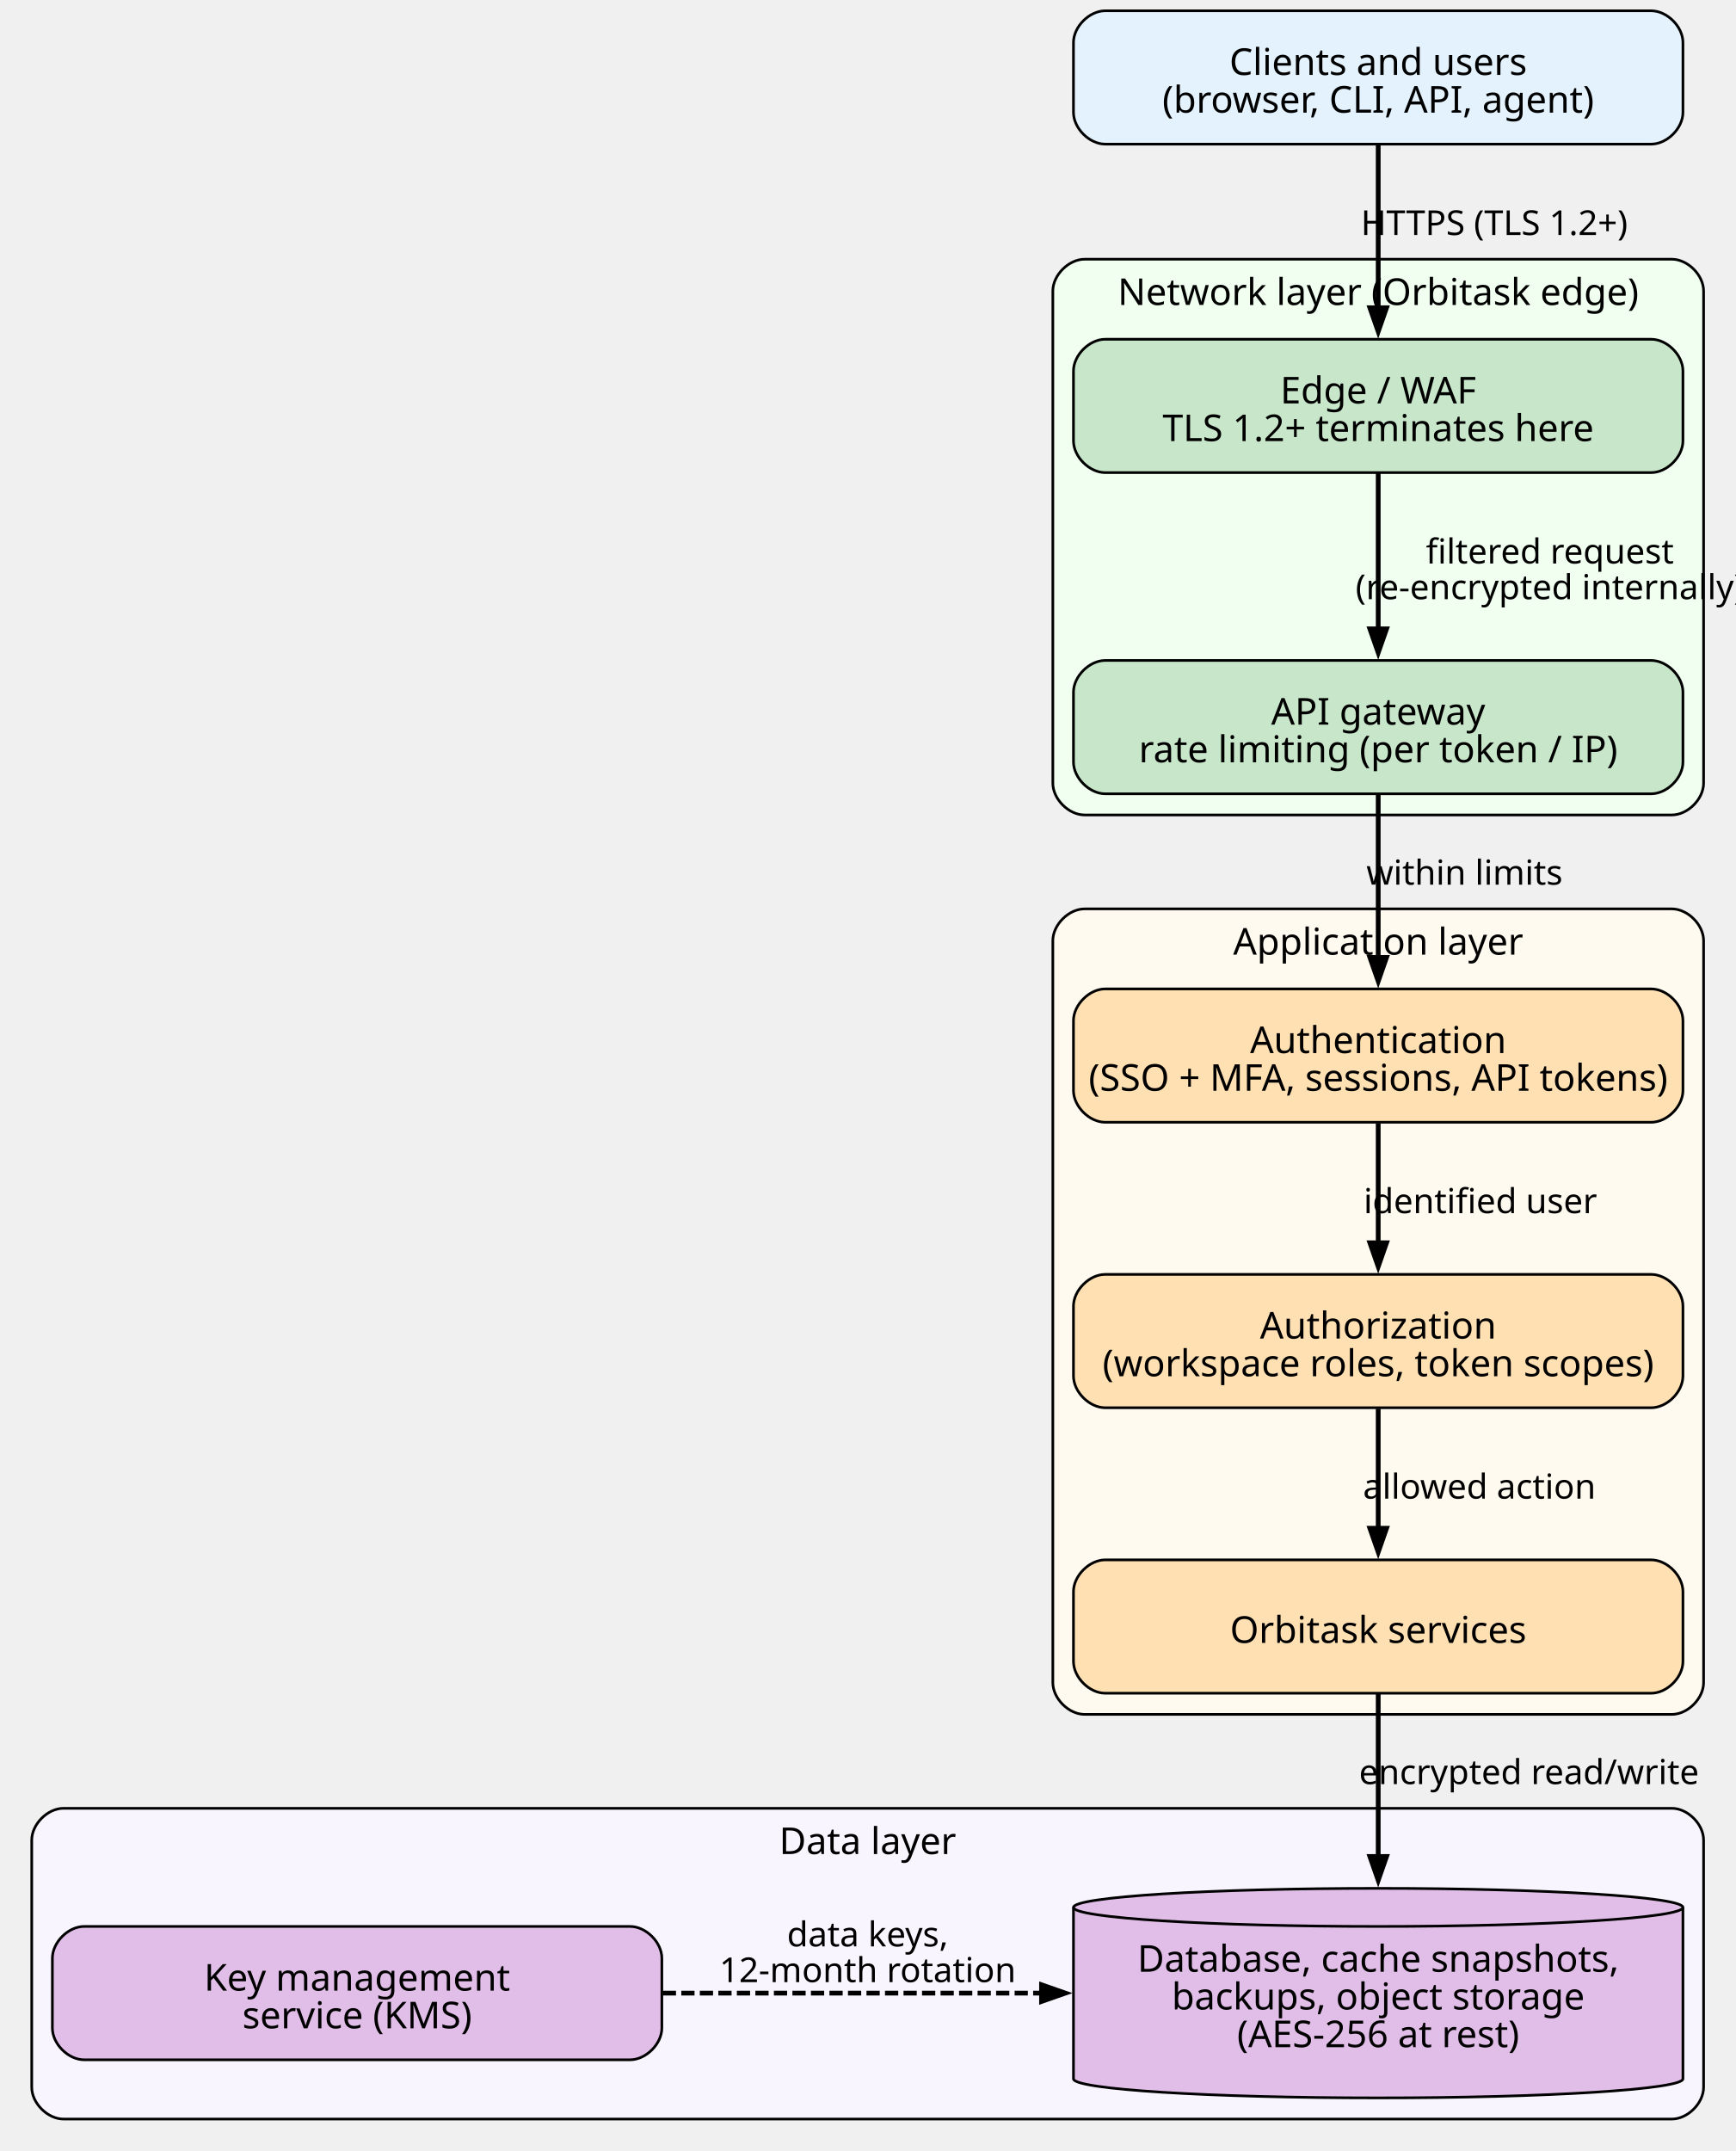
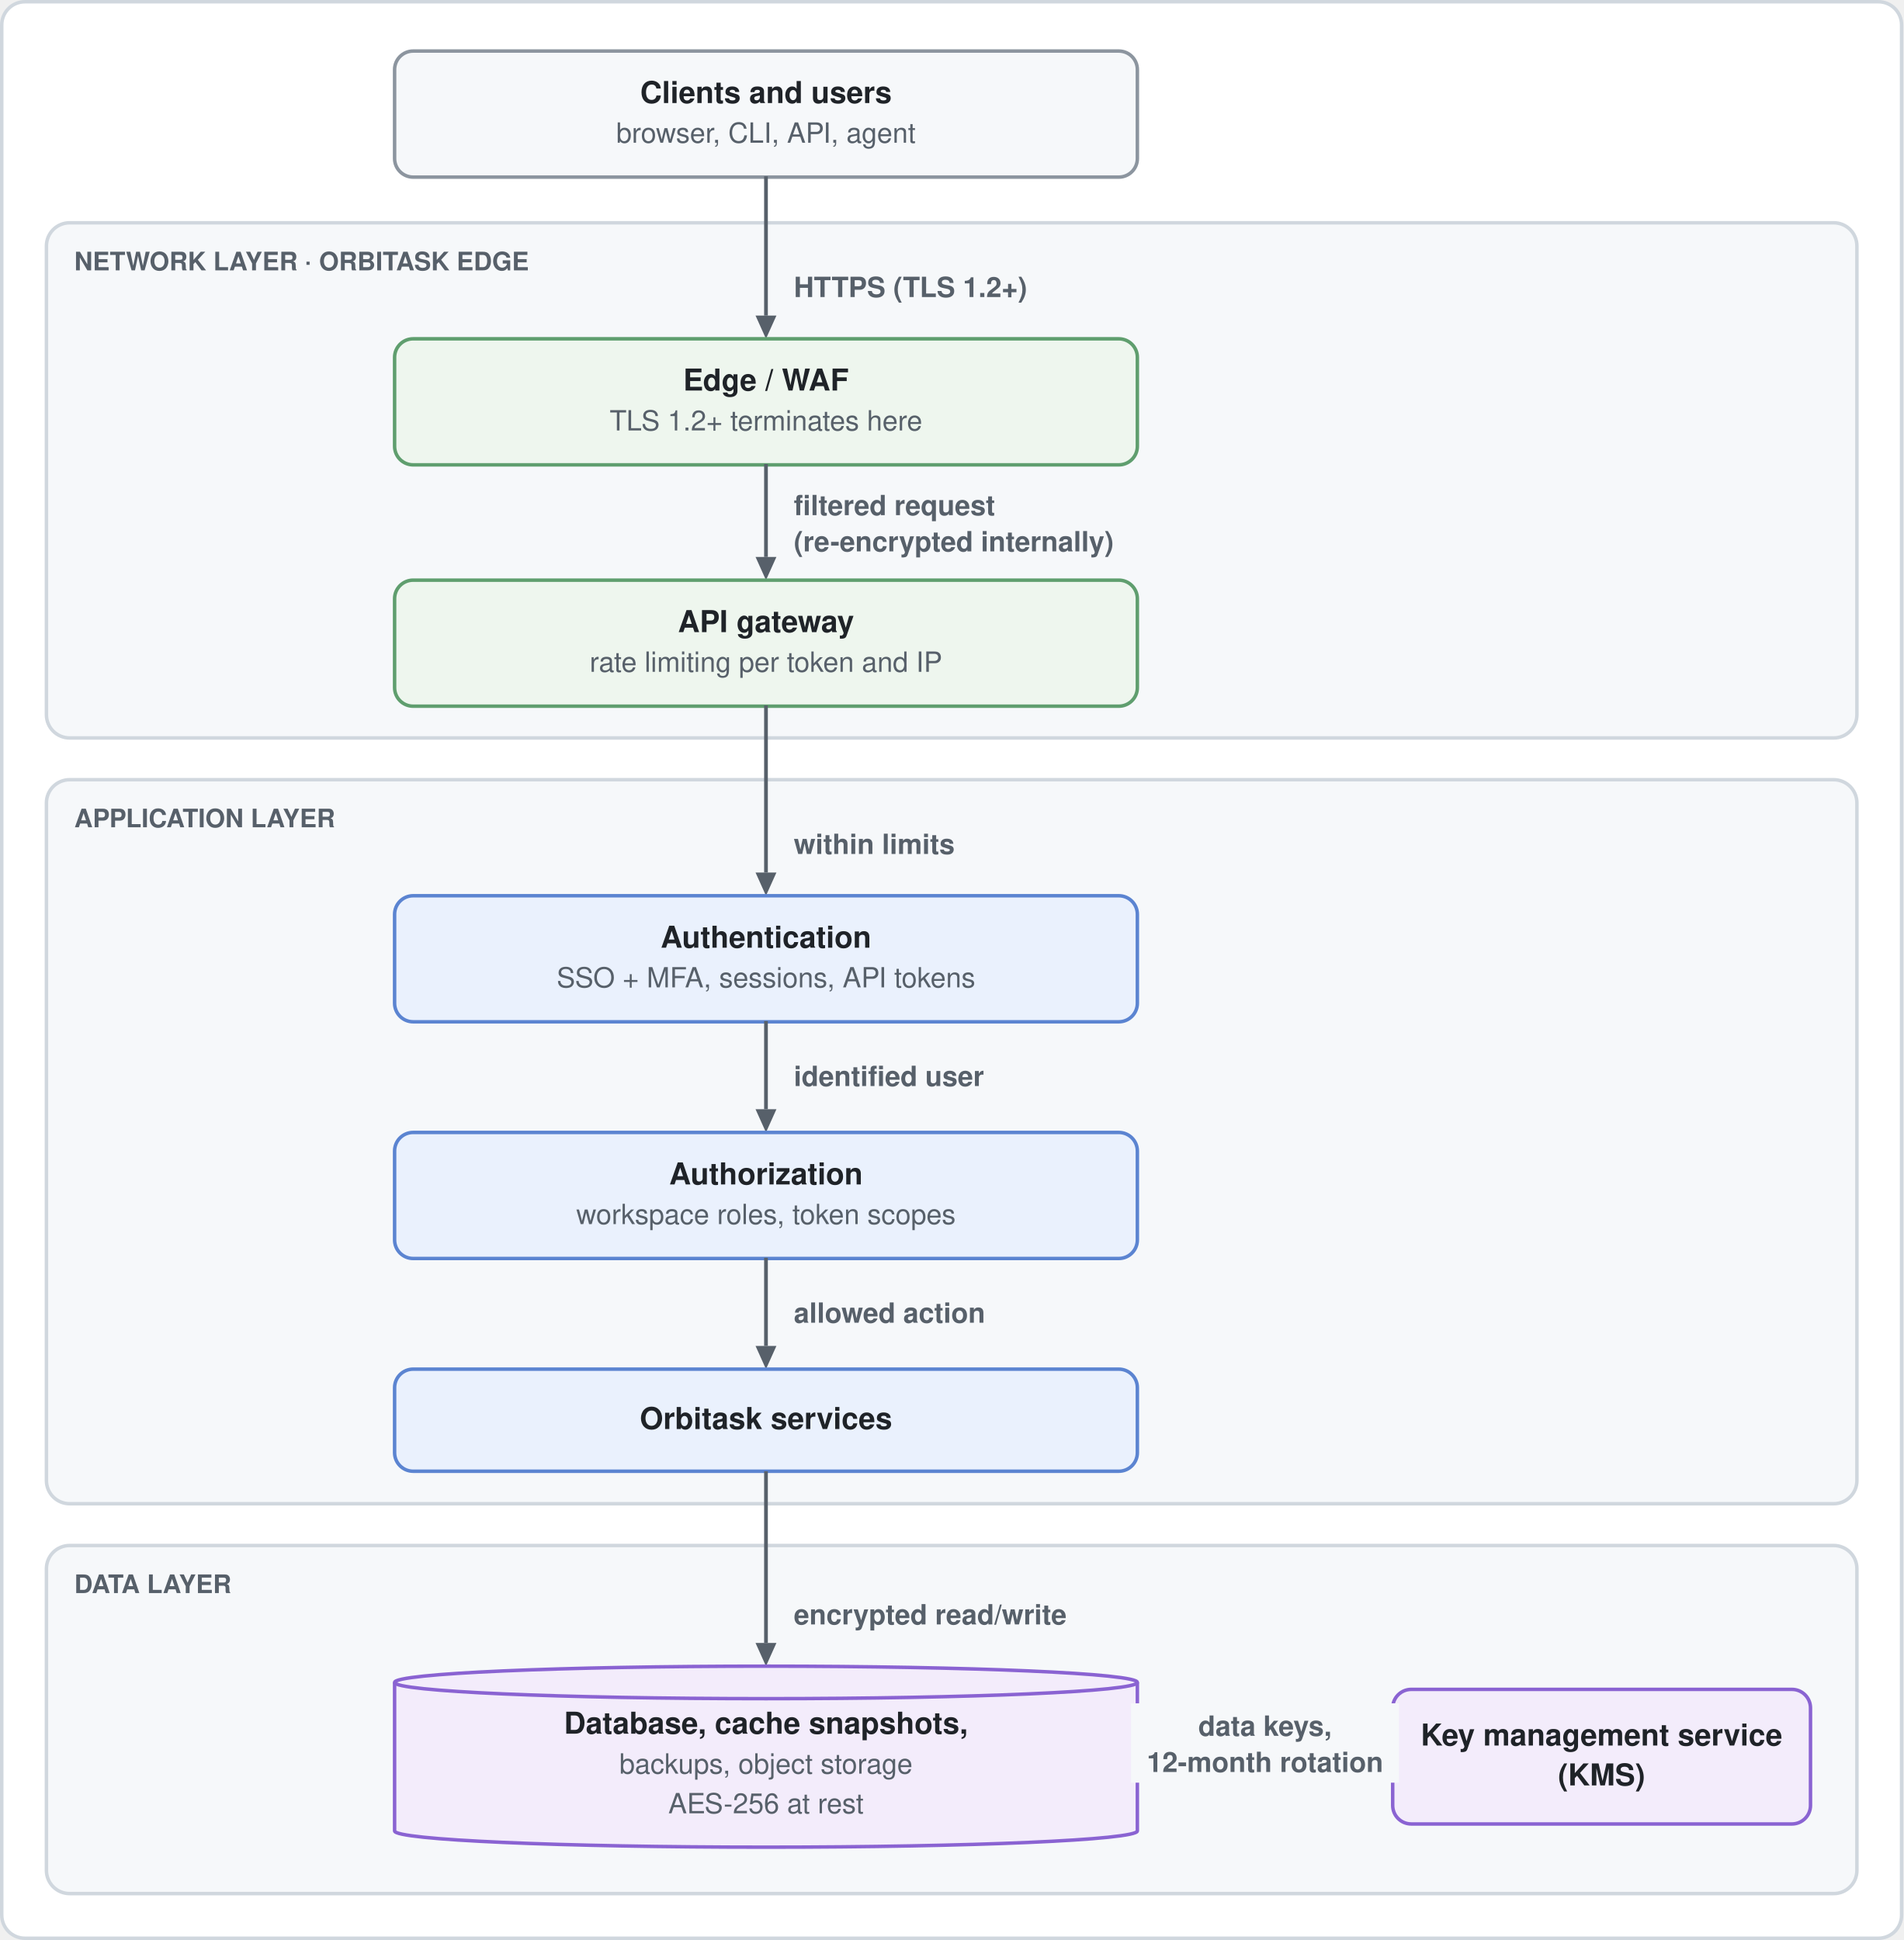
- <svg xmlns="http://www.w3.org/2000/svg" width="656pt" height="813pt" viewBox="0.00 0.00 656.00 812.85">
-   <g id="graph0" class="graph" transform="scale(1 1) rotate(0) translate(4 808.85)">
-     <g id="clust1" class="cluster">
-       <path fill="#f0fff0" stroke="black" d="M406,-500.9C406,-500.9 628,-500.9 628,-500.9 634,-500.9 640,-506.9 640,-512.9 640,-512.9 640,-698.95 640,-698.95 640,-704.95 634,-710.95 628,-710.95 628,-710.95 406,-710.95 406,-710.95 400,-710.95 394,-704.95 394,-698.95 394,-698.95 394,-512.9 394,-512.9 394,-506.9 400,-500.9 406,-500.9" />
-       <text text-anchor="middle" x="517" y="-693.65" font-family="Calibri" font-size="14.00">Network layer (Orbitask edge)</text>
-     </g>
-     <g id="clust2" class="cluster">
-       <path fill="#fffaf0" stroke="black" d="M406,-160.95C406,-160.95 628,-160.95 628,-160.95 634,-160.95 640,-166.95 640,-172.95 640,-172.95 640,-453.4 640,-453.4 640,-459.4 634,-465.4 628,-465.4 628,-465.4 406,-465.4 406,-465.4 400,-465.4 394,-459.4 394,-453.4 394,-453.4 394,-172.95 394,-172.95 394,-166.95 400,-160.95 406,-160.95" />
-       <text text-anchor="middle" x="517" y="-448.1" font-family="Calibri" font-size="14.00">Application layer</text>
-     </g>
-     <g id="clust3" class="cluster">
-       <path fill="#f9f5ff" stroke="black" d="M20,-8C20,-8 628,-8 628,-8 634,-8 640,-14 640,-20 640,-20 640,-113.45 640,-113.45 640,-119.45 634,-125.45 628,-125.45 628,-125.45 20,-125.45 20,-125.45 14,-125.45 8,-119.45 8,-113.45 8,-113.45 8,-20 8,-20 8,-14 14,-8 20,-8" />
-       <text text-anchor="middle" x="324" y="-108.15" font-family="Calibri" font-size="14.00">Data layer</text>
-     </g>
-     <g id="node1" class="node">
-       <path fill="#e3f2fd" stroke="black" d="M620.2,-804.85C620.2,-804.85 413.8,-804.85 413.8,-804.85 407.8,-804.85 401.8,-798.85 401.8,-792.85 401.8,-792.85 401.8,-766.45 401.8,-766.45 401.8,-760.45 407.8,-754.45 413.8,-754.45 413.8,-754.45 620.2,-754.45 620.2,-754.45 626.2,-754.45 632.2,-760.45 632.2,-766.45 632.2,-766.45 632.2,-792.85 632.2,-792.85 632.2,-798.85 626.2,-804.85 620.2,-804.85" />
-       <text text-anchor="middle" x="517" y="-780.6" font-family="Calibri" font-size="14.00">Clients and users</text>
-       <text text-anchor="middle" x="517" y="-766.35" font-family="Calibri" font-size="14.00">(browser, CLI, API, agent)</text>
-     </g>
-     <g id="node2" class="node">
-       <path fill="#c8e6c9" stroke="black" d="M620.2,-680.7C620.2,-680.7 413.8,-680.7 413.8,-680.7 407.8,-680.7 401.8,-674.7 401.8,-668.7 401.8,-668.7 401.8,-642.3 401.8,-642.3 401.8,-636.3 407.8,-630.3 413.8,-630.3 413.8,-630.3 620.2,-630.3 620.2,-630.3 626.2,-630.3 632.2,-636.3 632.2,-642.3 632.2,-642.3 632.2,-668.7 632.2,-668.7 632.2,-674.7 626.2,-680.7 620.2,-680.7" />
-       <text text-anchor="middle" x="517" y="-656.45" font-family="Calibri" font-size="14.00">Edge / WAF</text>
-       <text text-anchor="middle" x="517" y="-642.2" font-family="Calibri" font-size="14.00">TLS 1.2+ terminates here</text>
-     </g>
-     <g id="edge1" class="edge">
-       <path fill="none" stroke="black" stroke-width="1.8" d="M517,-754.22C517,-736.58 517,-712.46 517,-692.6" />
-       <polygon fill="black" stroke="black" stroke-width="1.8" points="520.15,-692.61 517,-683.61 513.85,-692.61 520.15,-692.61" />
-       <text text-anchor="middle" x="560.88" y="-720.1" font-family="Calibri" font-size="13.00">HTTPS (TLS 1.2+)</text>
-     </g>
-     <g id="node3" class="node">
-       <path fill="#c8e6c9" stroke="black" d="M620.2,-559.3C620.2,-559.3 413.8,-559.3 413.8,-559.3 407.8,-559.3 401.8,-553.3 401.8,-547.3 401.8,-547.3 401.8,-520.9 401.8,-520.9 401.8,-514.9 407.8,-508.9 413.8,-508.9 413.8,-508.9 620.2,-508.9 620.2,-508.9 626.2,-508.9 632.2,-514.9 632.2,-520.9 632.2,-520.9 632.2,-547.3 632.2,-547.3 632.2,-553.3 626.2,-559.3 620.2,-559.3" />
-       <text text-anchor="middle" x="517" y="-535.05" font-family="Calibri" font-size="14.00">API gateway</text>
-       <text text-anchor="middle" x="517" y="-520.8" font-family="Calibri" font-size="14.00">rate limiting (per token / IP)</text>
-     </g>
-     <g id="edge2" class="edge">
-       <path fill="none" stroke="black" stroke-width="1.8" d="M517,-630.05C517,-613.07 517,-590.16 517,-571.09" />
-       <polygon fill="black" stroke="black" stroke-width="1.8" points="520.15,-571.24 517,-562.24 513.85,-571.24 520.15,-571.24" />
-       <text text-anchor="middle" x="581.88" y="-595.95" font-family="Calibri" font-size="13.00">filtered request</text>
-       <text text-anchor="middle" x="581.88" y="-582.45" font-family="Calibri" font-size="13.00">(re-encrypted internally)</text>
-     </g>
-     <g id="node4" class="node">
-       <path fill="#ffe0b2" stroke="black" d="M620.2,-435.15C620.2,-435.15 413.8,-435.15 413.8,-435.15 407.8,-435.15 401.8,-429.15 401.8,-423.15 401.8,-423.15 401.8,-396.75 401.8,-396.75 401.8,-390.75 407.8,-384.75 413.8,-384.75 413.8,-384.75 620.2,-384.75 620.2,-384.75 626.2,-384.75 632.2,-390.75 632.2,-396.75 632.2,-396.75 632.2,-423.15 632.2,-423.15 632.2,-429.15 626.2,-435.15 620.2,-435.15" />
-       <text text-anchor="middle" x="517" y="-410.9" font-family="Calibri" font-size="14.00">Authentication</text>
-       <text text-anchor="middle" x="517" y="-396.65" font-family="Calibri" font-size="14.00">(SSO + MFA, sessions, API tokens)</text>
-     </g>
-     <g id="edge3" class="edge">
-       <path fill="none" stroke="black" stroke-width="1.8" d="M517,-508.67C517,-491.03 517,-466.91 517,-447.05" />
-       <polygon fill="black" stroke="black" stroke-width="1.8" points="520.15,-447.06 517,-438.06 513.85,-447.06 520.15,-447.06" />
-       <text text-anchor="middle" x="549.62" y="-474.55" font-family="Calibri" font-size="13.00">within limits</text>
-     </g>
-     <g id="node5" class="node">
-       <path fill="#ffe0b2" stroke="black" d="M620.2,-327.25C620.2,-327.25 413.8,-327.25 413.8,-327.25 407.8,-327.25 401.8,-321.25 401.8,-315.25 401.8,-315.25 401.8,-288.85 401.8,-288.85 401.8,-282.85 407.8,-276.85 413.8,-276.85 413.8,-276.85 620.2,-276.85 620.2,-276.85 626.2,-276.85 632.2,-282.85 632.2,-288.85 632.2,-288.85 632.2,-315.25 632.2,-315.25 632.2,-321.25 626.2,-327.25 620.2,-327.25" />
-       <text text-anchor="middle" x="517" y="-303" font-family="Calibri" font-size="14.00">Authorization</text>
-       <text text-anchor="middle" x="517" y="-288.75" font-family="Calibri" font-size="14.00">(workspace roles, token scopes)</text>
-     </g>
-     <g id="edge4" class="edge">
-       <path fill="none" stroke="black" stroke-width="1.8" d="M517,-384.39C517,-370.89 517,-353.89 517,-338.93" />
-       <polygon fill="black" stroke="black" stroke-width="1.8" points="520.15,-339.2 517,-330.2 513.85,-339.2 520.15,-339.2" />
-       <text text-anchor="middle" x="555.62" y="-350.4" font-family="Calibri" font-size="13.00">identified user</text>
-     </g>
-     <g id="node6" class="node">
-       <path fill="#ffe0b2" stroke="black" d="M620.2,-219.35C620.2,-219.35 413.8,-219.35 413.8,-219.35 407.8,-219.35 401.8,-213.35 401.8,-207.35 401.8,-207.35 401.8,-180.95 401.8,-180.95 401.8,-174.95 407.8,-168.95 413.8,-168.95 413.8,-168.95 620.2,-168.95 620.2,-168.95 626.2,-168.95 632.2,-174.95 632.2,-180.95 632.2,-180.95 632.2,-207.35 632.2,-207.35 632.2,-213.35 626.2,-219.35 620.2,-219.35" />
-       <text text-anchor="middle" x="517" y="-187.97" font-family="Calibri" font-size="14.00">Orbitask services</text>
-     </g>
-     <g id="edge5" class="edge">
-       <path fill="none" stroke="black" stroke-width="1.8" d="M517,-276.49C517,-262.99 517,-245.99 517,-231.03" />
-       <polygon fill="black" stroke="black" stroke-width="1.8" points="520.15,-231.3 517,-222.3 513.85,-231.3 520.15,-231.3" />
-       <text text-anchor="middle" x="555.25" y="-242.5" font-family="Calibri" font-size="13.00">allowed action</text>
-     </g>
-     <g id="node7" class="node">
-       <path fill="#e1bee7" stroke="black" d="M632.2,-88C632.2,-91.97 580.57,-95.2 517,-95.2 453.43,-95.2 401.8,-91.97 401.8,-88 401.8,-88 401.8,-23.2 401.8,-23.2 401.8,-19.23 453.43,-16 517,-16 580.57,-16 632.2,-19.23 632.2,-23.2 632.2,-23.2 632.2,-88 632.2,-88" />
-       <path fill="none" stroke="black" d="M632.2,-88C632.2,-84.03 580.57,-80.8 517,-80.8 453.43,-80.8 401.8,-84.03 401.8,-88" />
-       <text text-anchor="middle" x="517" y="-63.67" font-family="Calibri" font-size="14.00">Database, cache snapshots,</text>
-       <text text-anchor="middle" x="517" y="-49.42" font-family="Calibri" font-size="14.00">backups, object storage</text>
-       <text text-anchor="middle" x="517" y="-35.17" font-family="Calibri" font-size="14.00">(AES-256 at rest)</text>
-     </g>
-     <g id="edge6" class="edge">
-       <path fill="none" stroke="black" stroke-width="1.8" d="M517,-168.74C517,-151.66 517,-128.25 517,-107.22" />
-       <polygon fill="black" stroke="black" stroke-width="1.8" points="520.15,-107.24 517,-98.24 513.85,-107.24 520.15,-107.24" />
-       <text text-anchor="middle" x="574" y="-134.6" font-family="Calibri" font-size="13.00">encrypted read/write</text>
-     </g>
-     <g id="node8" class="node">
-       <path fill="#e1bee7" stroke="black" d="M234.2,-80.8C234.2,-80.8 27.8,-80.8 27.8,-80.8 21.8,-80.8 15.8,-74.8 15.8,-68.8 15.8,-68.8 15.8,-42.4 15.8,-42.4 15.8,-36.4 21.8,-30.4 27.8,-30.4 27.8,-30.4 234.2,-30.4 234.2,-30.4 240.2,-30.4 246.2,-36.4 246.2,-42.4 246.2,-42.4 246.2,-68.8 246.2,-68.8 246.2,-74.8 240.2,-80.8 234.2,-80.8" />
-       <text text-anchor="middle" x="131" y="-56.55" font-family="Calibri" font-size="14.00">Key management</text>
-       <text text-anchor="middle" x="131" y="-42.3" font-family="Calibri" font-size="14.00">service (KMS)</text>
-     </g>
-     <g id="edge7" class="edge">
-       <path fill="none" stroke="black" stroke-width="1.8" stroke-dasharray="5,2" d="M246.55,-55.6C291.7,-55.6 343.63,-55.6 389.84,-55.6" />
-       <polygon fill="black" stroke="black" stroke-width="1.8" points="389.73,-58.75 398.73,-55.6 389.73,-52.45 389.73,-58.75" />
-       <text text-anchor="middle" x="324" y="-73.25" font-family="Calibri" font-size="13.00">data keys,</text>
-       <text text-anchor="middle" x="324" y="-59.75" font-family="Calibri" font-size="13.00">12-month rotation</text>
-     </g>
-   </g>
+ <svg xmlns="http://www.w3.org/2000/svg" width="820" height="836" viewBox="0 0 820 836" font-family="'Segoe UI', 'Helvetica Neue', Helvetica, Arial, sans-serif" role="img" aria-label="Orbitask data security layers">
+   <style>@media (prefers-color-scheme: dark){.panel{fill:#0d1117;stroke:#30363d}.t{fill:#e6edf3}.t-muted{fill:#9da7b3}.ln{stroke:#8b949e}.ah{fill:#8b949e}.panel-bg{fill:#0d1117}.group-bg{fill:#151b23}.r-start{fill:#21262d;stroke:#8b949e}.r-decision{fill:#3a2e10;stroke:#d4a72c}.r-action{fill:#16263f;stroke:#5b8de0}.r-service{fill:#3b1716;stroke:#f0786e}.r-done{fill:#11301d;stroke:#46b56a}.r-neutral{fill:#1c2128;stroke:#6e7681}.r-data{fill:#2a1f3d;stroke:#a371f7}.r-external{fill:#14261a;stroke:#4fa565}.r-group{fill:#151b23;stroke:#2f3742}}</style>
+   <rect class="panel" x="0.75" y="0.75" width="818.5" height="834.5" rx="10" fill="#ffffff" stroke="#d0d7de" stroke-width="1.5" />
+   <rect class="r-group" x="20" y="96" width="780" height="222" rx="10" fill="#f6f8fa" stroke="#d0d7de" stroke-width="1.5" />
+   <text class="t-muted" x="32.0" y="116.5" font-size="11.0" font-weight="bold" text-anchor="start" fill="#57606a">NETWORK LAYER · ORBITASK EDGE</text>
+   <rect class="r-group" x="20" y="336" width="780" height="312" rx="10" fill="#f6f8fa" stroke="#d0d7de" stroke-width="1.5" />
+   <text class="t-muted" x="32.0" y="356.5" font-size="11.0" font-weight="bold" text-anchor="start" fill="#57606a">APPLICATION LAYER</text>
+   <rect class="r-group" x="20" y="666" width="780" height="150" rx="10" fill="#f6f8fa" stroke="#d0d7de" stroke-width="1.5" />
+   <text class="t-muted" x="32.0" y="686.5" font-size="11.0" font-weight="bold" text-anchor="start" fill="#57606a">DATA LAYER</text>
+   <rect class="r-neutral" x="170.0" y="22" width="320" height="54.32" rx="8" fill="#f6f8fa" stroke="#8c959f" stroke-width="1.5" />
+   <text class="t" x="330.0" y="44.4" font-size="13" font-weight="bold" text-anchor="middle" fill="#1f2328">Clients and users</text>
+   <text class="t-muted" x="330.0" y="61.5" font-size="12" text-anchor="middle" fill="#57606a">browser, CLI, API, agent</text>
+   <path class="ln" d="M 330,76 L 330,136" fill="none" stroke="#57606a" stroke-width="1.6" stroke-linejoin="round" />
+   <polygon class="ah" points="330.0,146.0 325.5,136.0 334.5,136.0" fill="#57606a" />
+   <rect class="group-bg" x="337.0" y="114.0" width="108.5" height="18.6" fill="#f6f8fa" />
+   <text class="t-muted" x="342.0" y="128.0" font-size="12" font-weight="bold" text-anchor="start" fill="#57606a">HTTPS (TLS 1.2+)</text>
+   <rect class="r-external" x="170.0" y="146" width="320" height="54.32" rx="8" fill="#eef6ee" stroke="#5f9e6e" stroke-width="1.5" />
+   <text class="t" x="330.0" y="168.3" font-size="13" font-weight="bold" text-anchor="middle" fill="#1f2328">Edge / WAF</text>
+   <text class="t-muted" x="330.0" y="185.5" font-size="12" text-anchor="middle" fill="#57606a">TLS 1.2+ terminates here</text>
+   <path class="ln" d="M 330,200 L 330,240" fill="none" stroke="#57606a" stroke-width="1.6" stroke-linejoin="round" />
+   <polygon class="ah" points="330.0,250.0 325.5,240.0 334.5,240.0" fill="#57606a" />
+   <rect class="group-bg" x="337.0" y="208.0" width="149.1" height="34.2" fill="#f6f8fa" />
+   <text class="t-muted" x="342.0" y="222.0" font-size="12" font-weight="bold" text-anchor="start" fill="#57606a">filtered request</text>
+   <text class="t-muted" x="342.0" y="237.6" font-size="12" font-weight="bold" text-anchor="start" fill="#57606a">(re-encrypted internally)</text>
+   <rect class="r-external" x="170.0" y="250" width="320" height="54.32" rx="8" fill="#eef6ee" stroke="#5f9e6e" stroke-width="1.5" />
+   <text class="t" x="330.0" y="272.4" font-size="13" font-weight="bold" text-anchor="middle" fill="#1f2328">API gateway</text>
+   <text class="t-muted" x="330.0" y="289.5" font-size="12" text-anchor="middle" fill="#57606a">rate limiting per token and IP</text>
+   <path class="ln" d="M 330,304 L 330,376" fill="none" stroke="#57606a" stroke-width="1.6" stroke-linejoin="round" />
+   <polygon class="ah" points="330.0,386.0 325.5,376.0 334.5,376.0" fill="#57606a" />
+   <rect class="group-bg" x="337.0" y="354.0" width="80.0" height="18.6" fill="#f6f8fa" />
+   <text class="t-muted" x="342.0" y="368.0" font-size="12" font-weight="bold" text-anchor="start" fill="#57606a">within limits</text>
+   <rect class="r-action" x="170.0" y="386" width="320" height="54.32" rx="8" fill="#eaf1fd" stroke="#5b84d1" stroke-width="1.5" />
+   <text class="t" x="330.0" y="408.4" font-size="13" font-weight="bold" text-anchor="middle" fill="#1f2328">Authentication</text>
+   <text class="t-muted" x="330.0" y="425.5" font-size="12" text-anchor="middle" fill="#57606a">SSO + MFA, sessions, API tokens</text>
+   <path class="ln" d="M 330,440 L 330,478" fill="none" stroke="#57606a" stroke-width="1.6" stroke-linejoin="round" />
+   <polygon class="ah" points="330.0,488.0 325.5,478.0 334.5,478.0" fill="#57606a" />
+   <rect class="group-bg" x="337.0" y="454.0" width="91.8" height="18.6" fill="#f6f8fa" />
+   <text class="t-muted" x="342.0" y="468.0" font-size="12" font-weight="bold" text-anchor="start" fill="#57606a">identified user</text>
+   <rect class="r-action" x="170.0" y="488" width="320" height="54.32" rx="8" fill="#eaf1fd" stroke="#5b84d1" stroke-width="1.5" />
+   <text class="t" x="330.0" y="510.4" font-size="13" font-weight="bold" text-anchor="middle" fill="#1f2328">Authorization</text>
+   <text class="t-muted" x="330.0" y="527.5" font-size="12" text-anchor="middle" fill="#57606a">workspace roles, token scopes</text>
+   <path class="ln" d="M 330,542 L 330,580" fill="none" stroke="#57606a" stroke-width="1.6" stroke-linejoin="round" />
+   <polygon class="ah" points="330.0,590.0 325.5,580.0 334.5,580.0" fill="#57606a" />
+   <rect class="group-bg" x="337.0" y="556.0" width="92.3" height="18.6" fill="#f6f8fa" />
+   <text class="t-muted" x="342.0" y="570.0" font-size="12" font-weight="bold" text-anchor="start" fill="#57606a">allowed action</text>
+   <rect class="r-action" x="170.0" y="590" width="320" height="44" rx="8" fill="#eaf1fd" stroke="#5b84d1" stroke-width="1.5" />
+   <text class="t" x="330.0" y="615.8" font-size="13" font-weight="bold" text-anchor="middle" fill="#1f2328">Orbitask services</text>
+   <path class="ln" d="M 330,634 L 330,708" fill="none" stroke="#57606a" stroke-width="1.6" stroke-linejoin="round" />
+   <polygon class="ah" points="330.0,718.0 325.5,708.0 334.5,708.0" fill="#57606a" />
+   <rect class="group-bg" x="337.0" y="686.0" width="129.9" height="18.6" fill="#f6f8fa" />
+   <text class="t-muted" x="342.0" y="700.0" font-size="12" font-weight="bold" text-anchor="start" fill="#57606a">encrypted read/write</text>
+   <path class="r-data" d="M 170.0,725 A 160.0,7 0 0 1 490.0,725 L 490.0,789 A 160.0,7 0 0 1 170.0,789 Z" fill="#f3ecfb" stroke="#8a63d2" stroke-width="1.5" />
+   <path class="r-data" d="M 170.0,725 A 160.0,7 0 0 0 490.0,725" fill="none" stroke="#8a63d2" stroke-width="1.5" />
+   <text class="t" x="330.0" y="747.1" font-size="13" font-weight="bold" text-anchor="middle" fill="#1f2328">Database, cache snapshots,</text>
+   <text class="t-muted" x="330.0" y="764.3" font-size="12" text-anchor="middle" fill="#57606a">backups, object storage</text>
+   <text class="t-muted" x="330.0" y="781.4" font-size="12" text-anchor="middle" fill="#57606a">AES-256 at rest</text>
+   <rect class="r-data" x="600" y="728" width="180" height="58" rx="8" fill="#f3ecfb" stroke="#8a63d2" stroke-width="1.5" />
+   <text class="t" x="690.0" y="752.2" font-size="13" font-weight="bold" text-anchor="middle" fill="#1f2328">Key management service</text>
+   <text class="t" x="690.0" y="769.4" font-size="13" font-weight="bold" text-anchor="middle" fill="#1f2328">(KMS)</text>
+   <path class="ln" d="M 600,757 L 500.0,757" fill="none" stroke="#57606a" stroke-width="1.6" stroke-linejoin="round" stroke-dasharray="5 4" />
+   <polygon class="ah" points="490.0,757.0 500.0,752.5 500.0,761.5" fill="#57606a" />
+   <rect class="group-bg" x="487.3" y="734.0" width="115.4" height="34.2" fill="#f6f8fa" />
+   <text class="t-muted" x="545.0" y="748.0" font-size="12" font-weight="bold" text-anchor="middle" fill="#57606a">data keys,</text>
+   <text class="t-muted" x="545.0" y="763.6" font-size="12" font-weight="bold" text-anchor="middle" fill="#57606a">12-month rotation</text>
</svg>
